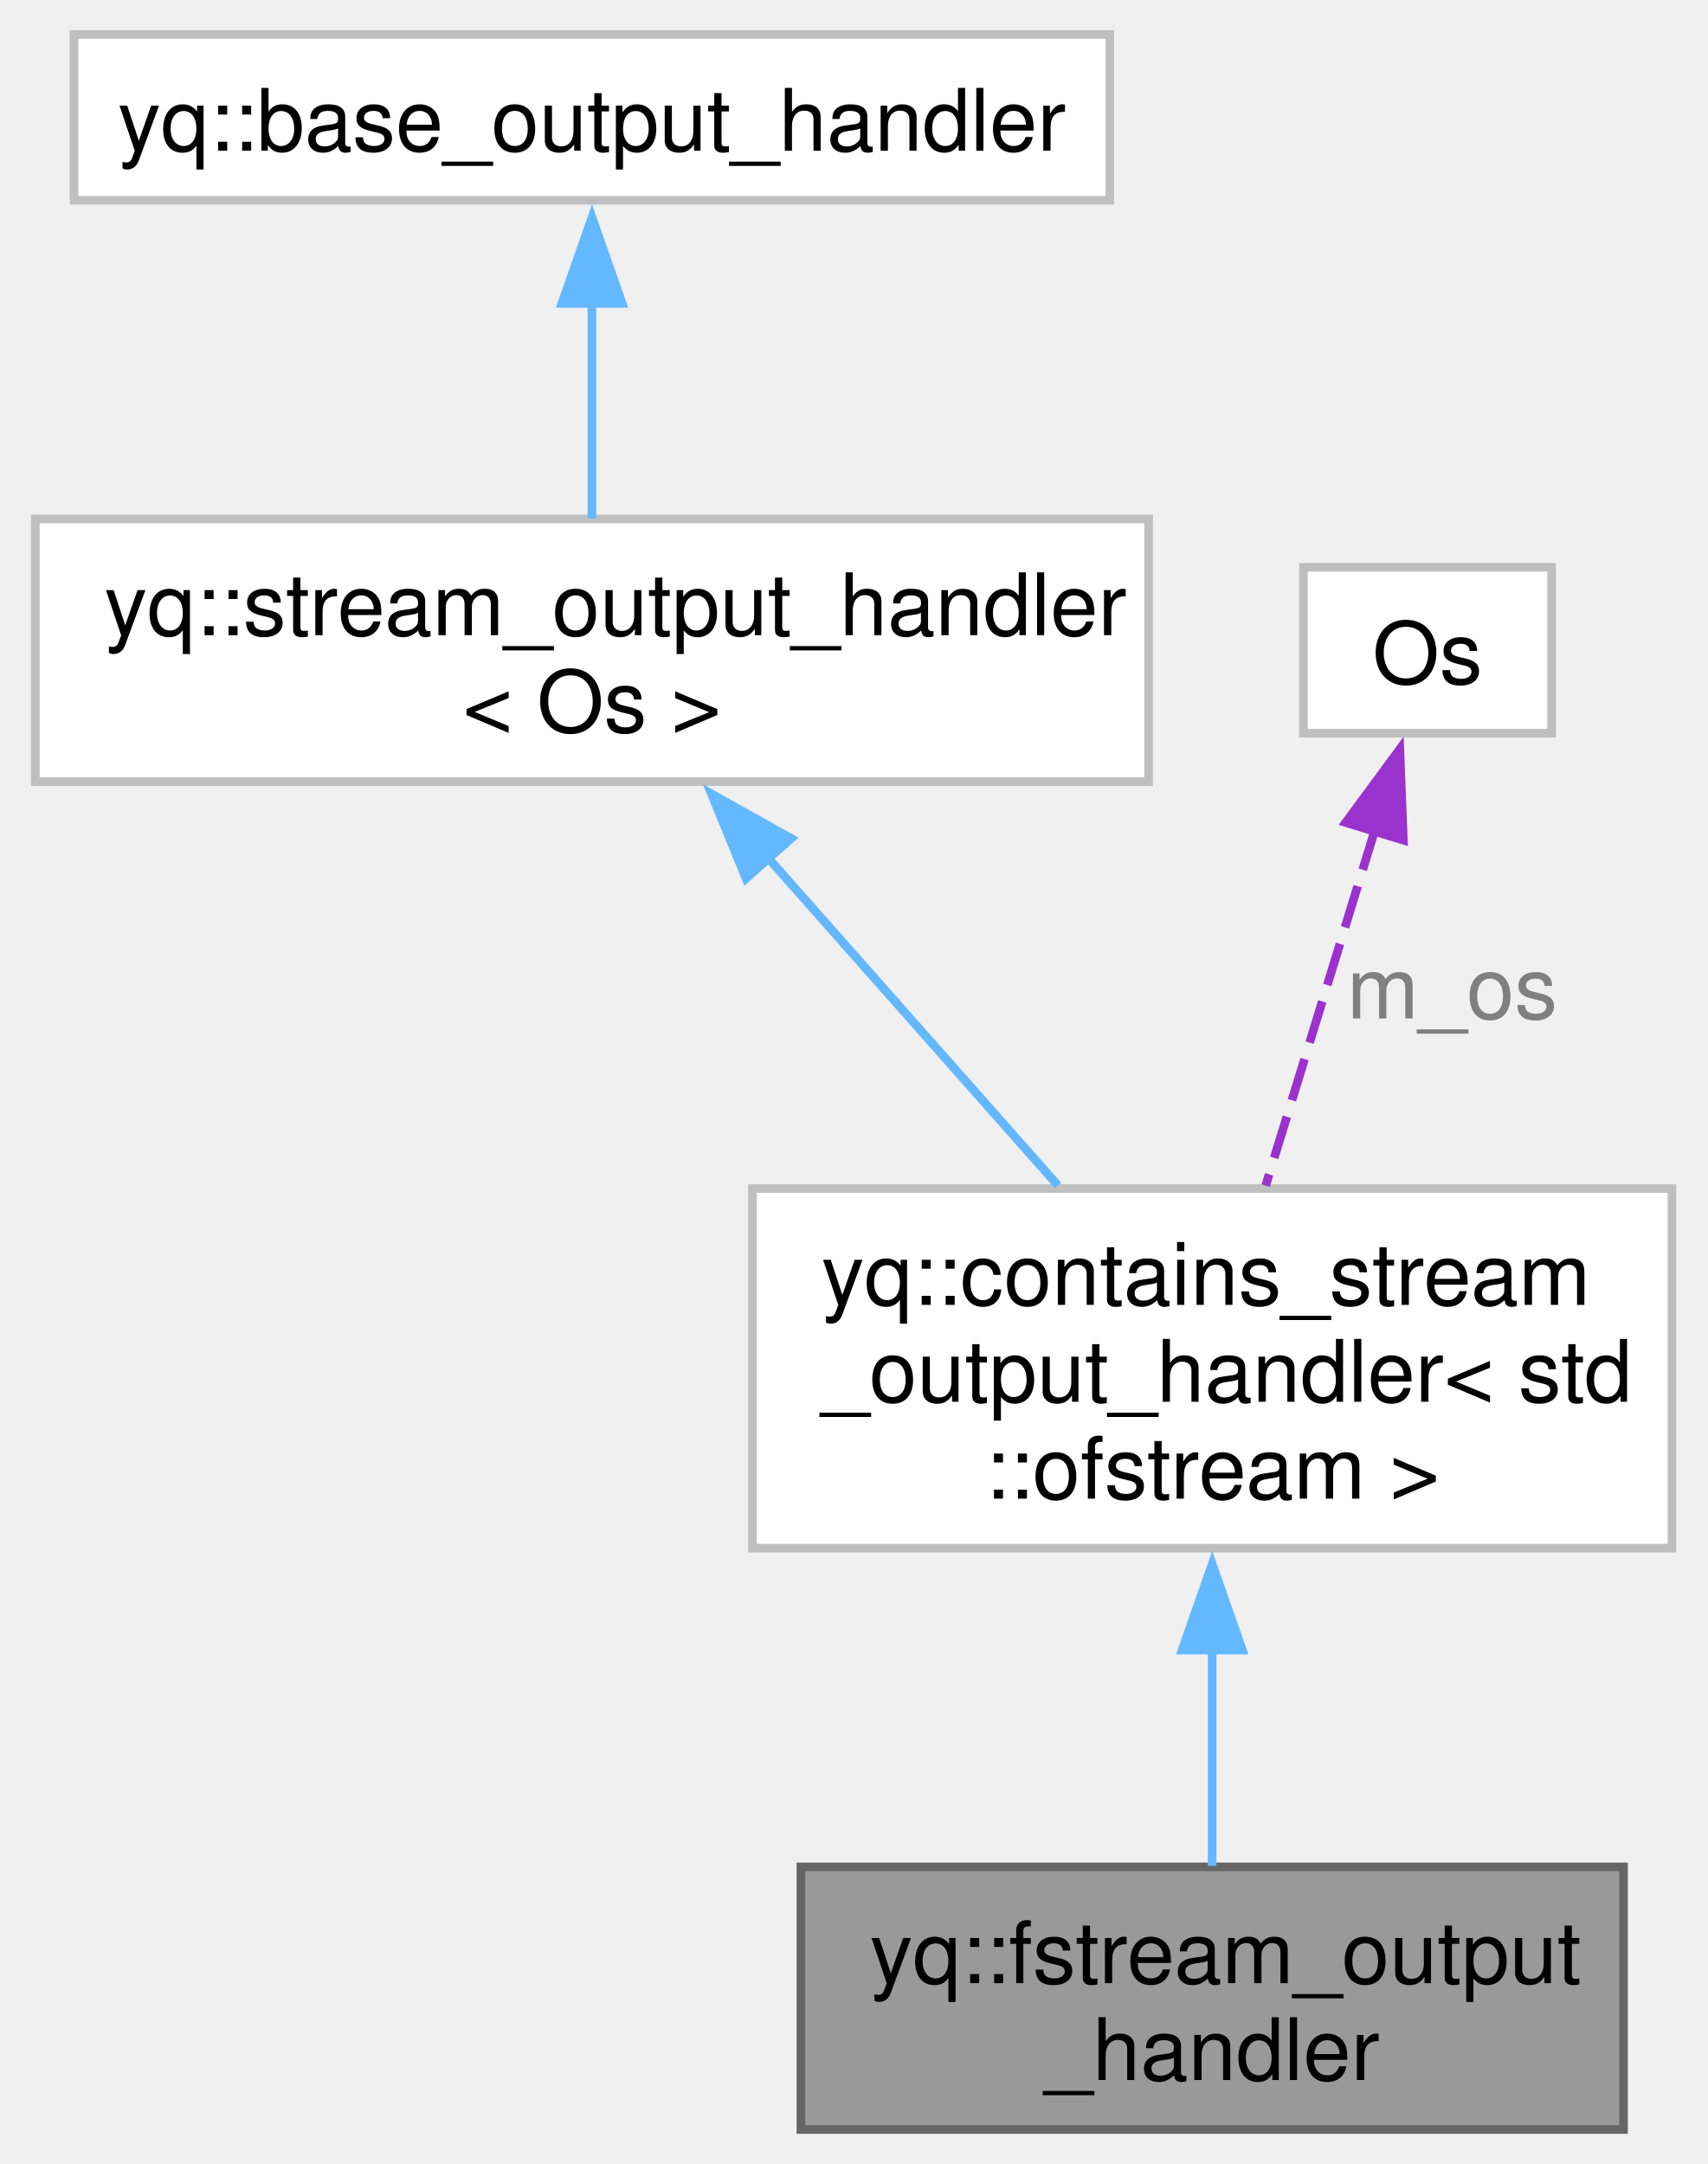
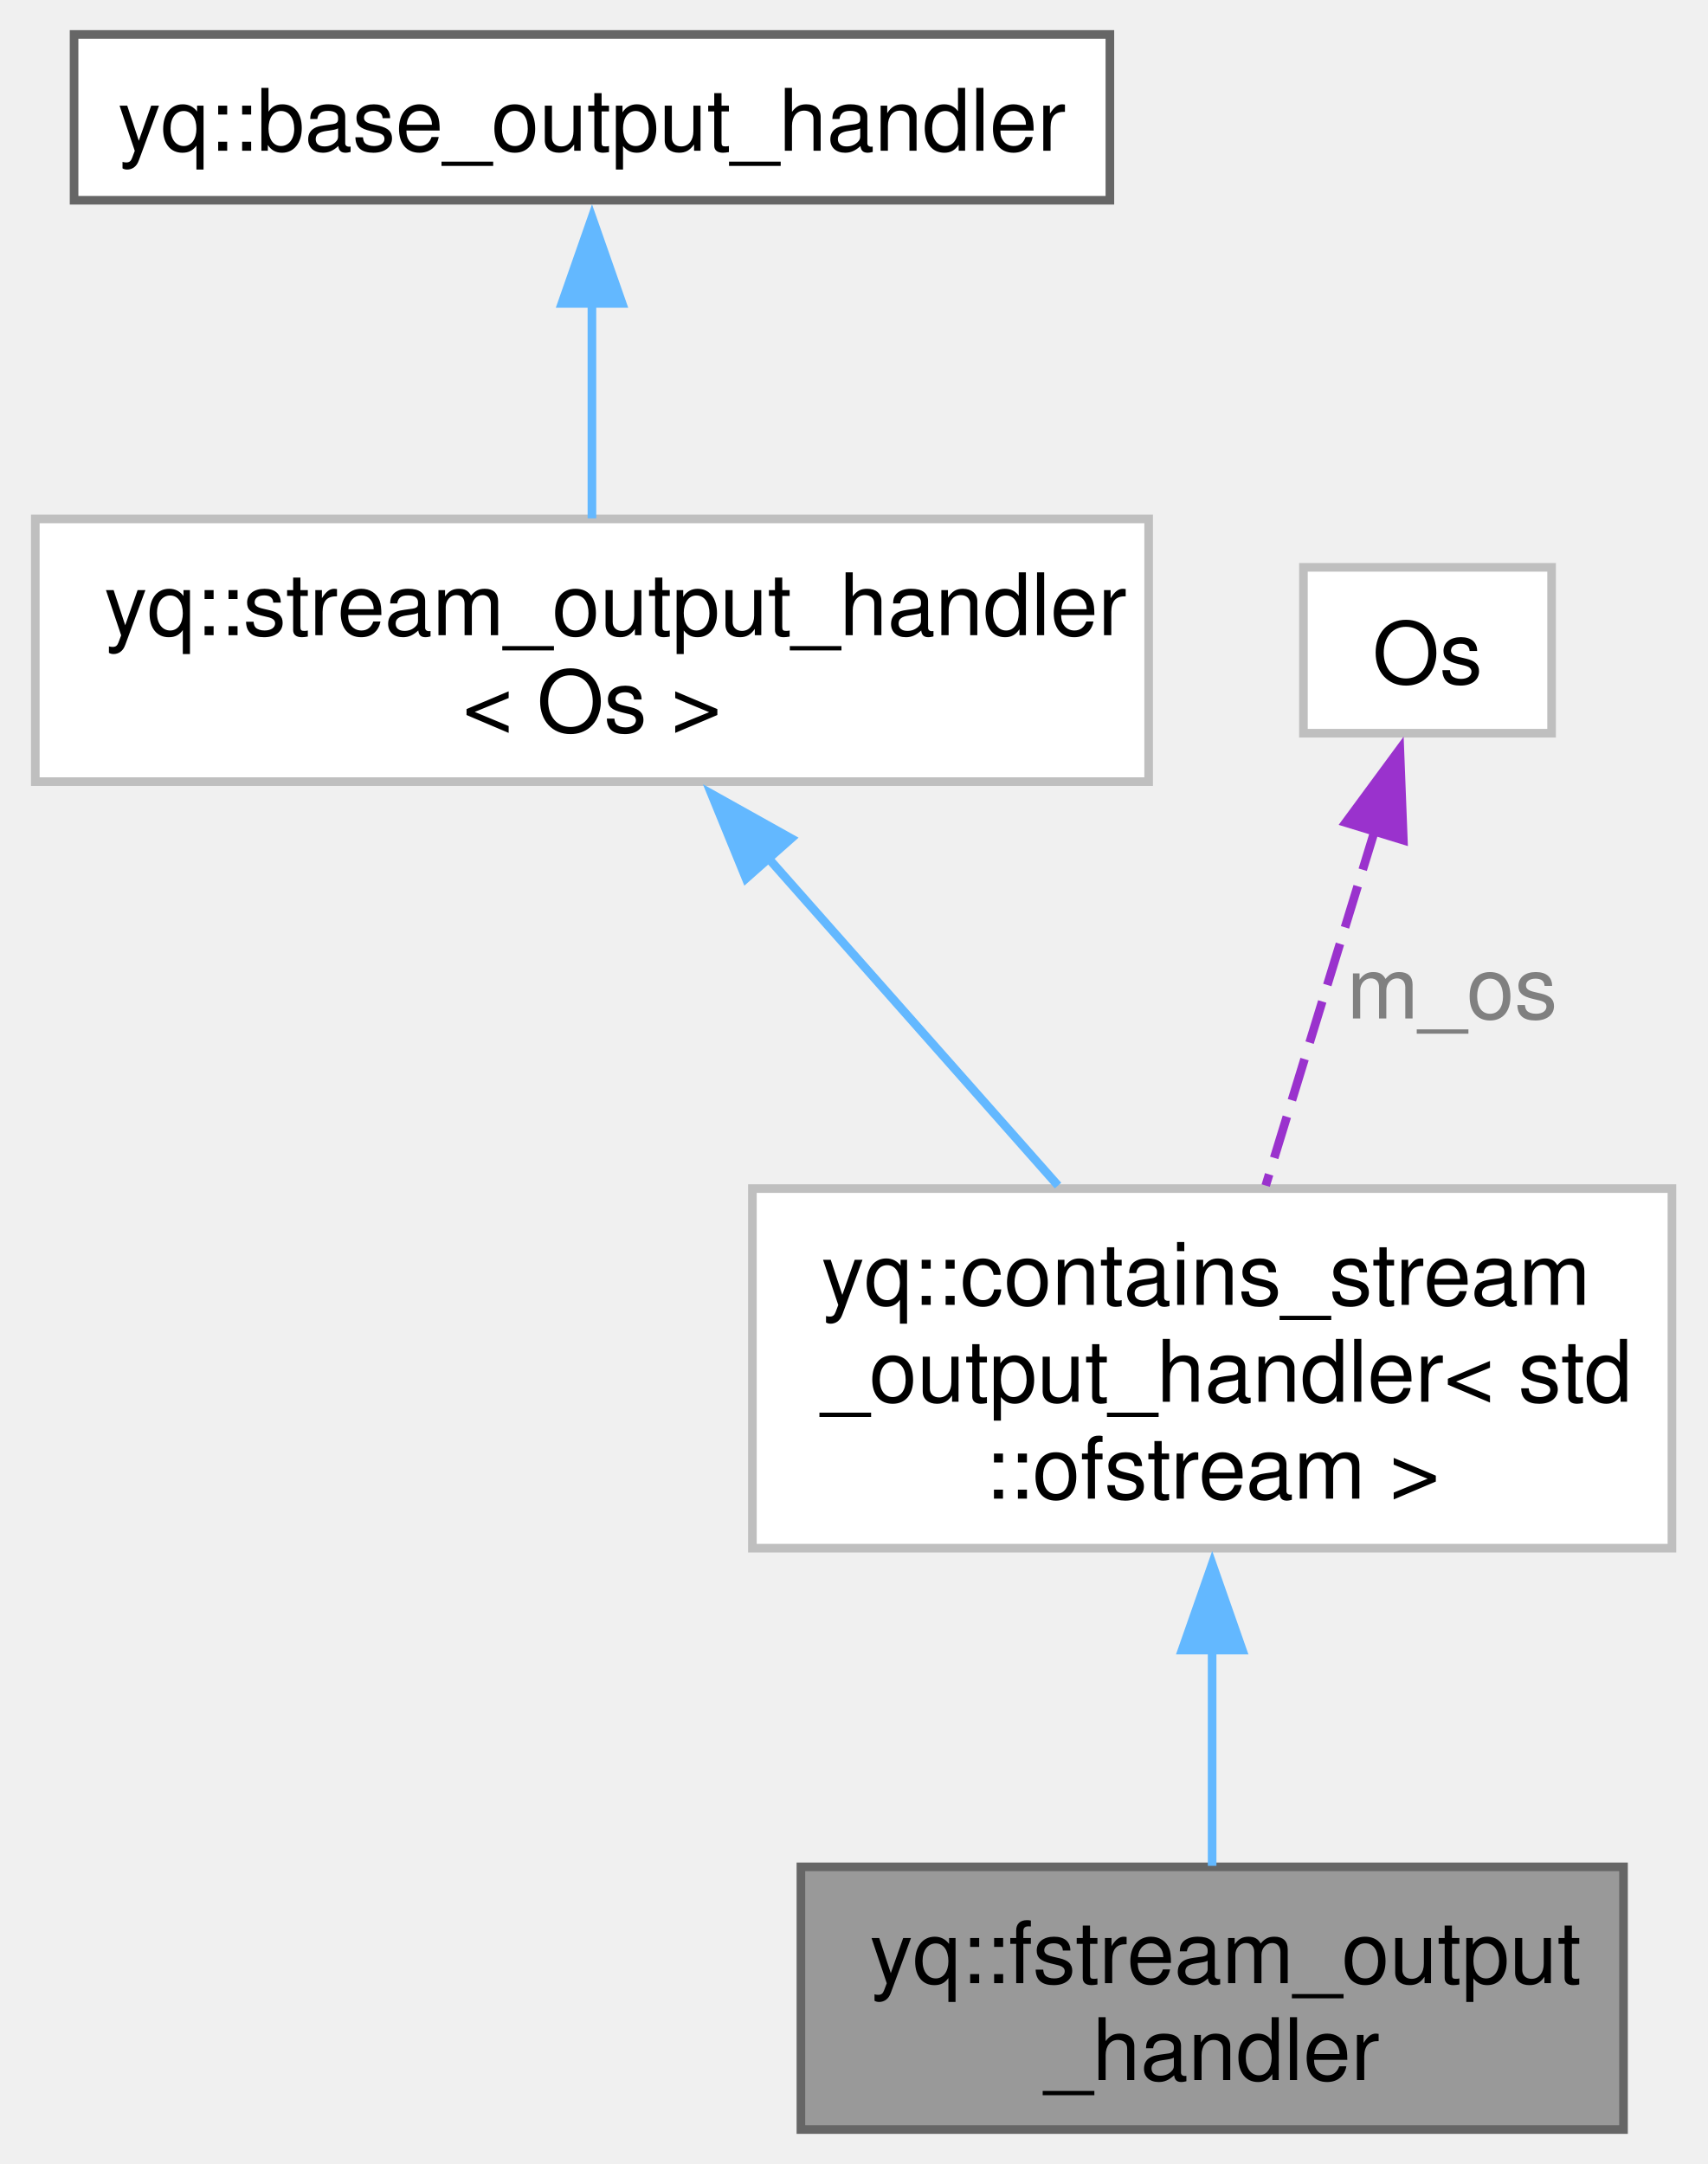
<svg xmlns="http://www.w3.org/2000/svg" xmlns:xlink="http://www.w3.org/1999/xlink" width="198pt" height="251pt" viewBox="0.00 0.00 198.00 251.25">
  <g id="graph0" class="graph" transform="scale(1 1) rotate(0) translate(4 247.25)">
    <g id="Node000001" class="node">
      <g id="a_Node000001">
        <a xlink:title=" ">
          <polygon fill="#999999" stroke="#666666" points="184.38,-30.5 88.88,-30.5 88.88,0 184.38,0 184.38,-30.5" />
          <text text-anchor="start" x="96.88" y="-17" font-family="Helvetica,sans-Serif" font-size="10.00">yq::fstream_output</text>
          <text text-anchor="middle" x="136.62" y="-5.75" font-family="Helvetica,sans-Serif" font-size="10.00">_handler</text>
        </a>
      </g>
    </g>
    <g id="Node000002" class="node">
      <g id="a_Node000002">
        <a xlink:href="classyq_1_1contains__stream__output__handler.html" target="_top" xlink:title=" ">
          <polygon fill="white" stroke="#bfbfbf" points="190,-109.25 83.25,-109.25 83.25,-67.5 190,-67.5 190,-109.25" />
          <text text-anchor="start" x="91.25" y="-95.75" font-family="Helvetica,sans-Serif" font-size="10.00">yq::contains_stream</text>
          <text text-anchor="start" x="91.25" y="-84.5" font-family="Helvetica,sans-Serif" font-size="10.00">_output_handler&lt; std</text>
          <text text-anchor="middle" x="136.62" y="-73.25" font-family="Helvetica,sans-Serif" font-size="10.00">::ofstream &gt;</text>
        </a>
      </g>
    </g>
    <g id="edge1_Node000001_Node000002" class="edge">
      <g id="a_edge1_Node000001_Node000002">
        <a xlink:title=" ">
          <path fill="none" stroke="#63b8ff" d="M136.62,-55.95C136.62,-47.11 136.62,-37.92 136.62,-30.62" />
          <polygon fill="#63b8ff" stroke="#63b8ff" points="133.13,-55.67 136.63,-65.67 140.13,-55.67 133.13,-55.67" />
        </a>
      </g>
    </g>
    <g id="Node000003" class="node">
      <g id="a_Node000003">
        <a xlink:href="classyq_1_1stream__output__handler.html" target="_top" xlink:title=" ">
          <polygon fill="white" stroke="#bfbfbf" points="129.25,-187 0,-187 0,-156.5 129.25,-156.5 129.25,-187" />
          <text text-anchor="start" x="8" y="-173.5" font-family="Helvetica,sans-Serif" font-size="10.00">yq::stream_output_handler</text>
          <text text-anchor="middle" x="64.62" y="-162.25" font-family="Helvetica,sans-Serif" font-size="10.00">&lt; Os &gt;</text>
        </a>
      </g>
    </g>
    <g id="edge2_Node000002_Node000003" class="edge">
      <g id="a_edge2_Node000002_Node000003">
        <a xlink:title=" ">
          <path fill="none" stroke="#63b8ff" d="M85.09,-147.62C95.69,-135.64 108.52,-121.14 118.73,-109.6" />
          <polygon fill="#63b8ff" stroke="#63b8ff" points="82.51,-145.26 78.5,-155.07 87.75,-149.9 82.51,-145.26" />
        </a>
      </g>
    </g>
    <g id="Node000004" class="node">
      <g id="a_Node000004">
-         <a xlink:href="classyq_1_1base__output__handler.html" target="_top" xlink:title=" ">
-           <polygon fill="white" stroke="#bfbfbf" points="124.75,-243.25 4.5,-243.25 4.5,-224 124.75,-224 124.75,-243.25" />
+         <a xlink:href="classyq_1_1base__output__handler.html" target="_top" xlink:title="Contains an object(reference) for output, managed and synchronized by yq::logger_core.">
+           <polygon fill="white" stroke="#666666" points="124.75,-243.25 4.5,-243.25 4.5,-224 124.75,-224 124.75,-243.25" />
          <text text-anchor="middle" x="64.62" y="-229.75" font-family="Helvetica,sans-Serif" font-size="10.00">yq::base_output_handler</text>
        </a>
      </g>
    </g>
    <g id="edge3_Node000003_Node000004" class="edge">
      <g id="a_edge3_Node000003_Node000004">
        <a xlink:title=" ">
          <path fill="none" stroke="#63b8ff" d="M64.62,-212.19C64.62,-203.93 64.62,-194.59 64.62,-187.07" />
          <polygon fill="#63b8ff" stroke="#63b8ff" points="61.13,-212.02 64.63,-222.02 68.13,-212.02 61.13,-212.02" />
        </a>
      </g>
    </g>
    <g id="Node000005" class="node">
      <g id="a_Node000005">
        <a xlink:title=" ">
          <polygon fill="white" stroke="#bfbfbf" points="176.03,-181.38 147.22,-181.38 147.22,-162.12 176.03,-162.12 176.03,-181.38" />
          <text text-anchor="middle" x="161.62" y="-167.88" font-family="Helvetica,sans-Serif" font-size="10.00">Os</text>
        </a>
      </g>
    </g>
    <g id="edge4_Node000002_Node000005" class="edge">
      <g id="a_edge4_Node000002_Node000005">
        <a xlink:title=" ">
          <path fill="none" stroke="#9a32cd" stroke-dasharray="5,2" d="M155.57,-151.05C151.71,-138.49 146.73,-122.26 142.84,-109.6" />
          <polygon fill="#9a32cd" stroke="#9a32cd" points="152.13,-151.75 158.41,-160.28 158.82,-149.7 152.13,-151.75" />
        </a>
      </g>
      <text text-anchor="middle" x="164.49" y="-129" font-family="Helvetica,sans-Serif" font-size="10.00" fill="grey"> m_os</text>
    </g>
  </g>
</svg>
